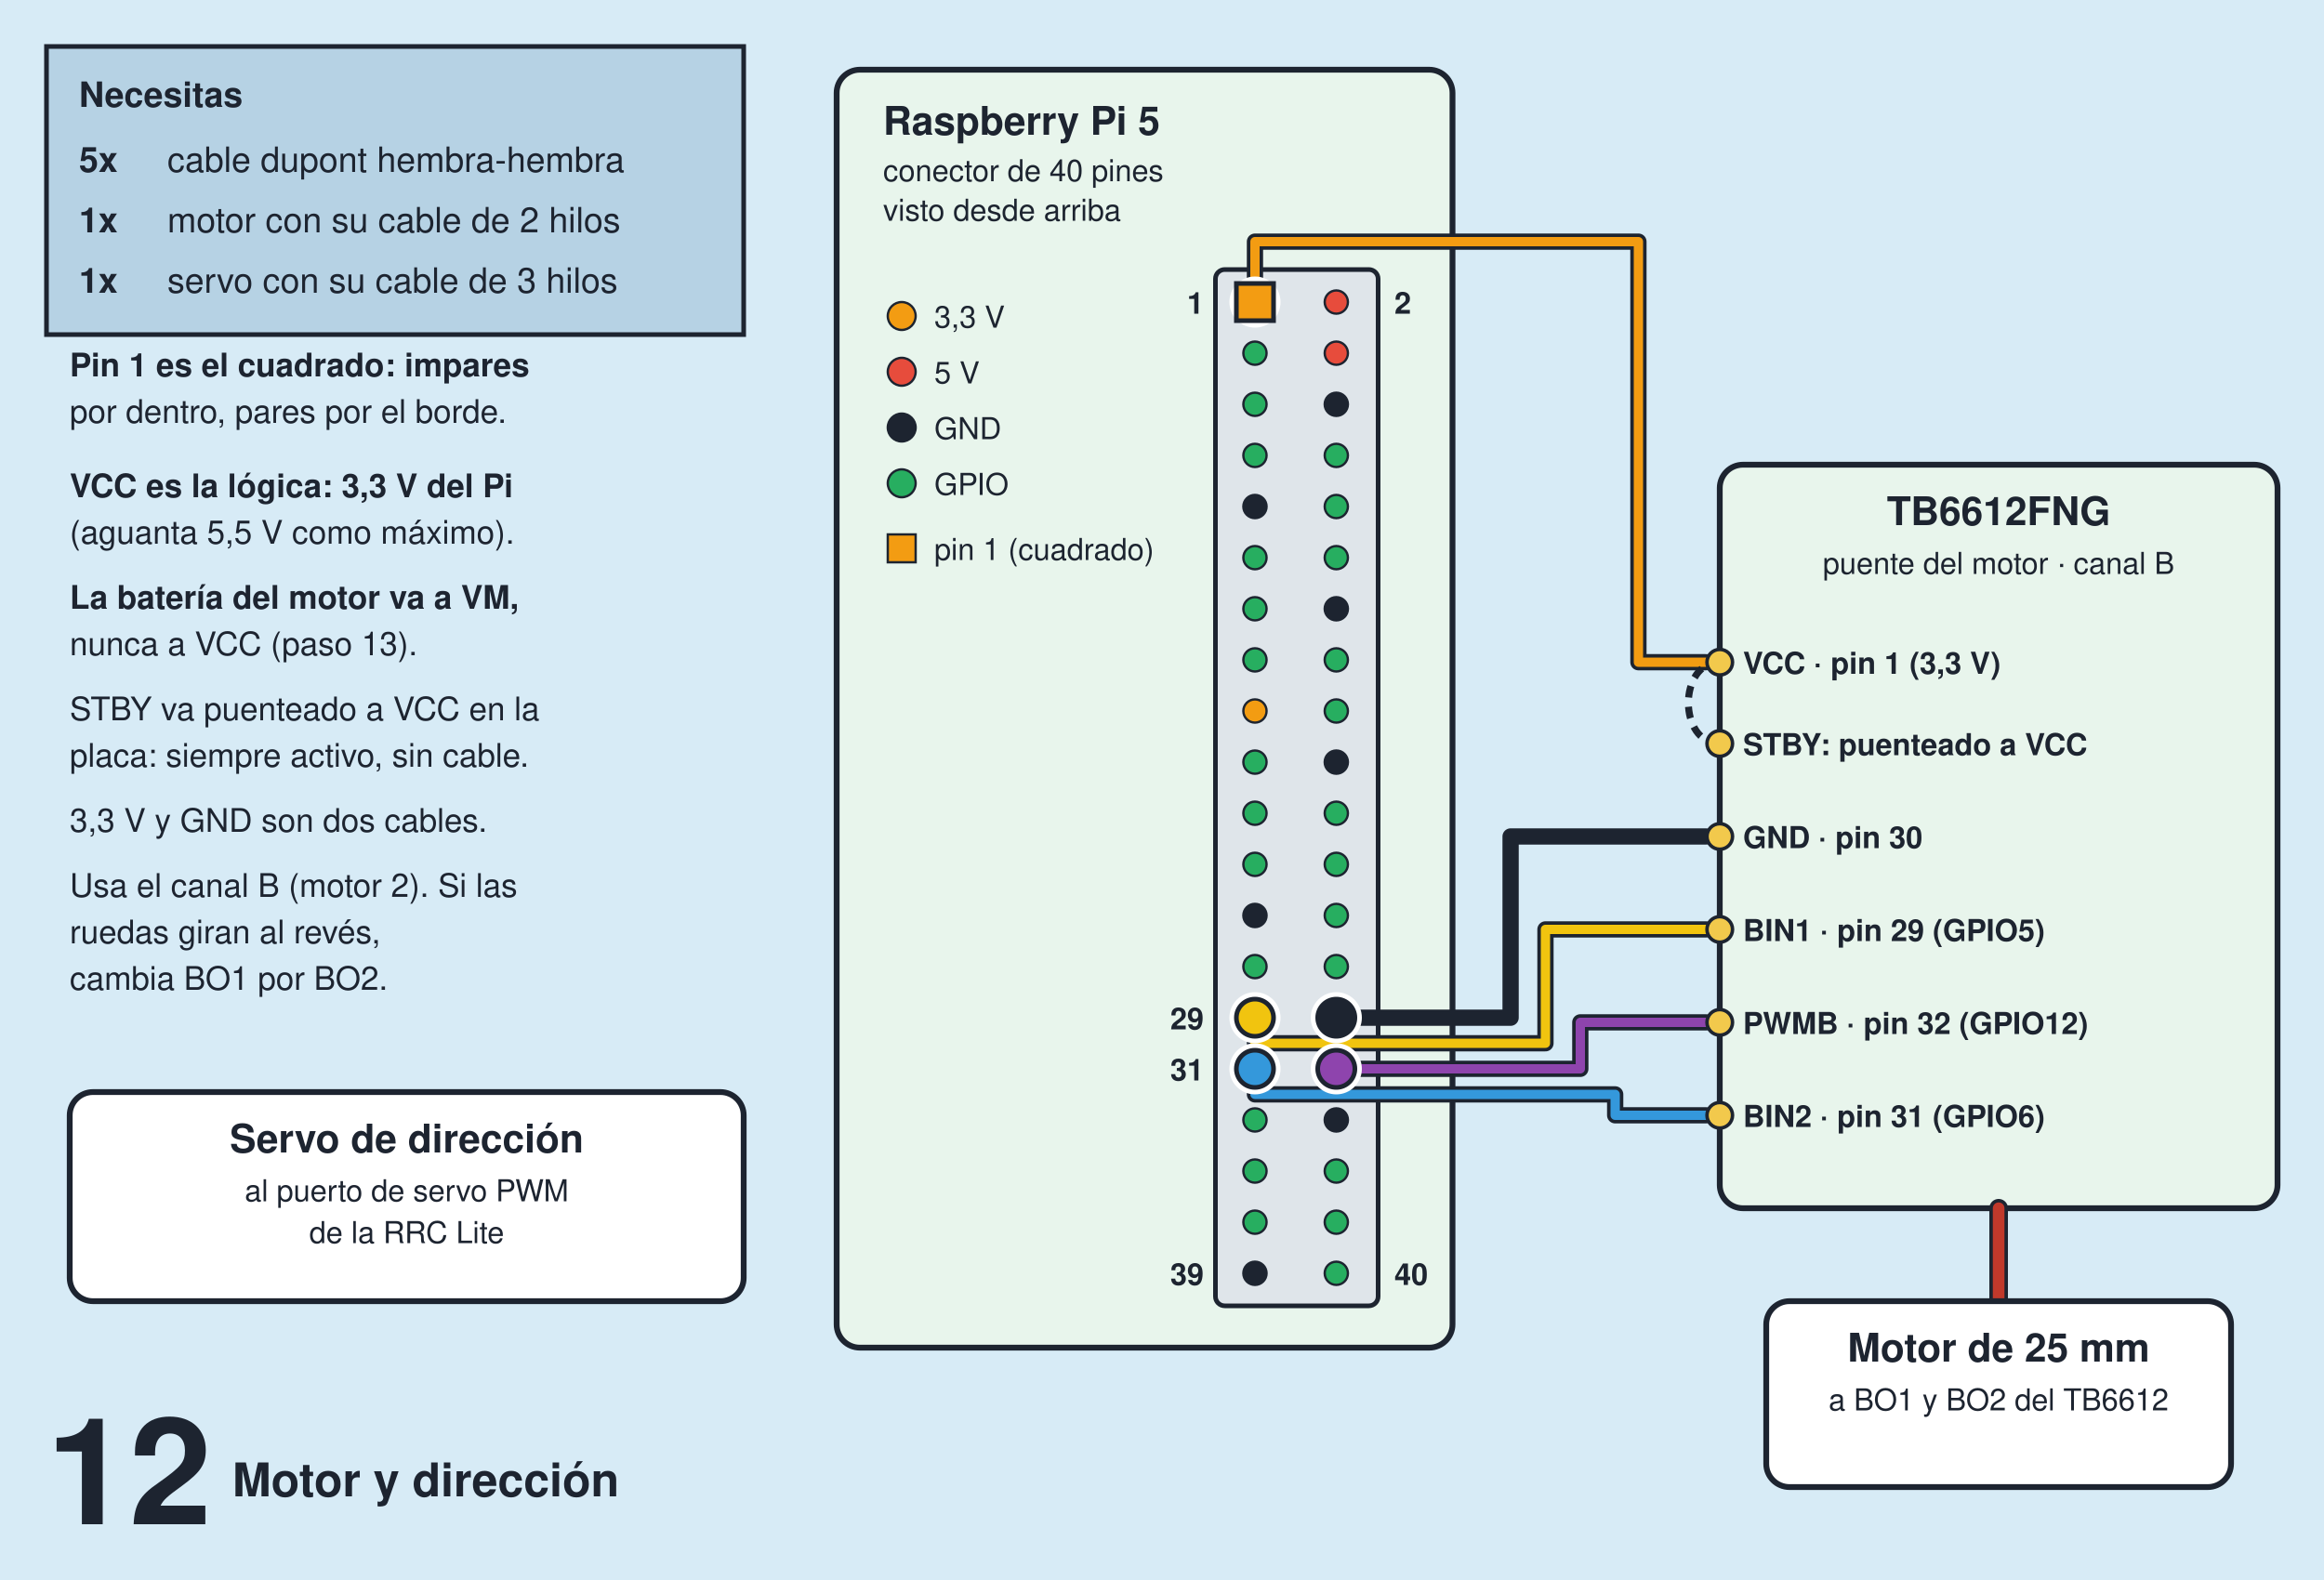
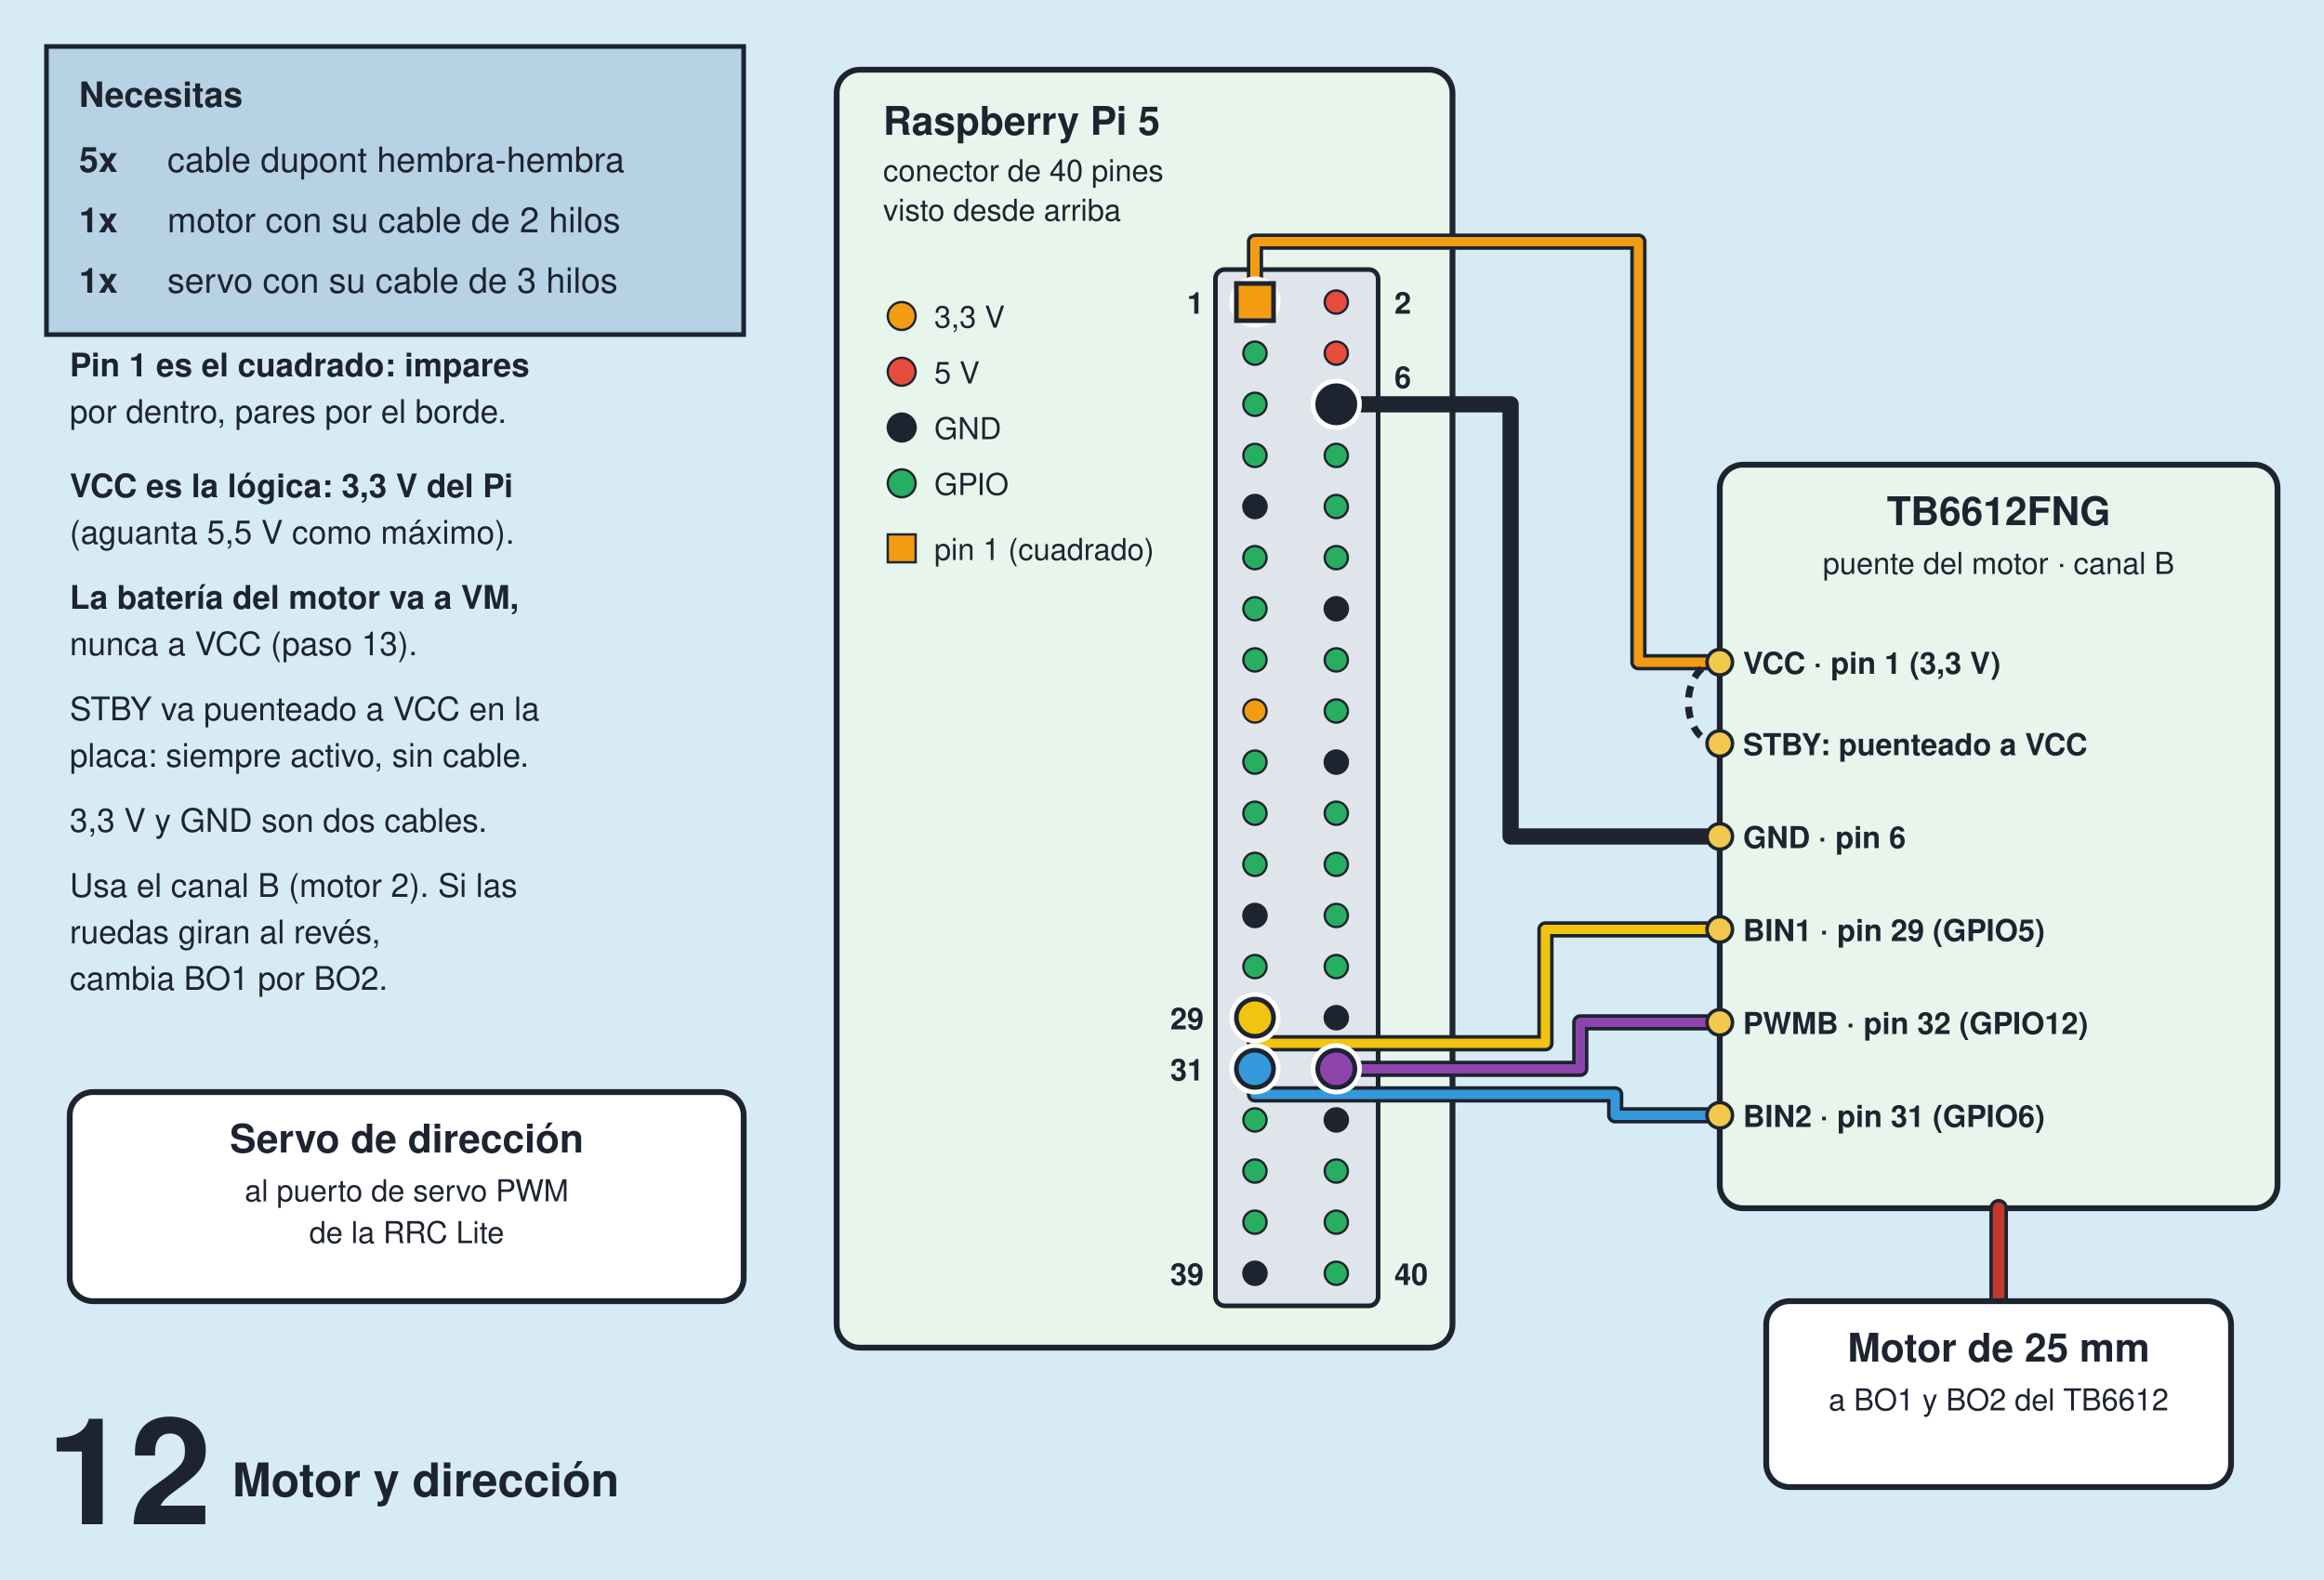
<svg xmlns="http://www.w3.org/2000/svg" viewBox="0 0 1000 680" width="1000" height="680" role="img" aria-label="Motor y dirección">
  <rect width="1000" height="680" fill="#d7ebf6" />
  <text x="20" y="656" font-family="Helvetica, Arial, sans-serif" font-size="64" font-weight="bold" text-anchor="start" fill="#1d2430">12</text>
  <text x="100" y="644" font-family="Helvetica, Arial, sans-serif" font-size="20" font-weight="bold" text-anchor="start" fill="#1d2430">Motor y dirección</text>
  <rect x="20" y="20" width="300" height="124" fill="#b6d2e4" stroke="#1d2430" stroke-width="2" />
  <text x="34" y="46" font-family="Helvetica, Arial, sans-serif" font-size="15" font-weight="bold" text-anchor="start" fill="#1d2430">Necesitas</text>
  <text x="34" y="74" font-family="Helvetica, Arial, sans-serif" font-size="15" font-weight="bold" text-anchor="start" fill="#1d2430">5x</text>
  <text x="72" y="74" font-family="Helvetica, Arial, sans-serif" font-size="15" font-weight="normal" text-anchor="start" fill="#1d2430">cable dupont hembra-hembra</text>
  <text x="34" y="100" font-family="Helvetica, Arial, sans-serif" font-size="15" font-weight="bold" text-anchor="start" fill="#1d2430">1x</text>
  <text x="72" y="100" font-family="Helvetica, Arial, sans-serif" font-size="15" font-weight="normal" text-anchor="start" fill="#1d2430">motor con su cable de 2 hilos</text>
  <text x="34" y="126" font-family="Helvetica, Arial, sans-serif" font-size="15" font-weight="bold" text-anchor="start" fill="#1d2430">1x</text>
  <text x="72" y="126" font-family="Helvetica, Arial, sans-serif" font-size="15" font-weight="normal" text-anchor="start" fill="#1d2430">servo con su cable de 3 hilos</text>
  <rect x="360" y="30" width="265" height="550" rx="10" fill="#e8f5ec" stroke="#1d2430" stroke-width="2.5" />
  <text x="380" y="58" font-family="Helvetica, Arial, sans-serif" font-size="17" font-weight="bold" text-anchor="start" fill="#1d2430">Raspberry Pi 5</text>
  <text x="380" y="78" font-family="Helvetica, Arial, sans-serif" font-size="13" font-weight="normal" text-anchor="start" fill="#1d2430">conector de 40 pines</text>
  <text x="380" y="95" font-family="Helvetica, Arial, sans-serif" font-size="13" font-weight="normal" text-anchor="start" fill="#1d2430">visto desde arriba</text>
  <circle cx="388" cy="136" r="6" fill="#f39c12" stroke="#1d2430" stroke-width="1" />
  <text x="402" y="141" font-family="Helvetica, Arial, sans-serif" font-size="13" font-weight="normal" text-anchor="start" fill="#1d2430">3,3 V</text>
  <circle cx="388" cy="160" r="6" fill="#e74c3c" stroke="#1d2430" stroke-width="1" />
  <text x="402" y="165" font-family="Helvetica, Arial, sans-serif" font-size="13" font-weight="normal" text-anchor="start" fill="#1d2430">5 V</text>
  <circle cx="388" cy="184" r="6" fill="#1d2430" stroke="#1d2430" stroke-width="1" />
  <text x="402" y="189" font-family="Helvetica, Arial, sans-serif" font-size="13" font-weight="normal" text-anchor="start" fill="#1d2430">GND</text>
  <circle cx="388" cy="208" r="6" fill="#27ae60" stroke="#1d2430" stroke-width="1" />
  <text x="402" y="213" font-family="Helvetica, Arial, sans-serif" font-size="13" font-weight="normal" text-anchor="start" fill="#1d2430">GPIO</text>
  <rect x="382" y="230" width="12" height="12" fill="#f39c12" stroke="#1d2430" stroke-width="1" />
  <text x="402" y="241" font-family="Helvetica, Arial, sans-serif" font-size="13" font-weight="normal" text-anchor="start" fill="#1d2430">pin 1 (cuadrado)</text>
  <rect x="523" y="116" width="70" height="446" rx="4" fill="#dfe5ea" stroke="#1d2430" stroke-width="2" />
  <circle cx="575" cy="130" r="5" fill="#e74c3c" stroke="#1d2430" stroke-width="1" />
  <circle cx="540" cy="152" r="5" fill="#27ae60" stroke="#1d2430" stroke-width="1" />
  <circle cx="575" cy="152" r="5" fill="#e74c3c" stroke="#1d2430" stroke-width="1" />
  <circle cx="540" cy="174" r="5" fill="#27ae60" stroke="#1d2430" stroke-width="1" />
-   <circle cx="575" cy="174" r="5" fill="#1d2430" stroke="#1d2430" stroke-width="1" />
  <circle cx="540" cy="196" r="5" fill="#27ae60" stroke="#1d2430" stroke-width="1" />
  <circle cx="575" cy="196" r="5" fill="#27ae60" stroke="#1d2430" stroke-width="1" />
  <circle cx="540" cy="218" r="5" fill="#1d2430" stroke="#1d2430" stroke-width="1" />
  <circle cx="575" cy="218" r="5" fill="#27ae60" stroke="#1d2430" stroke-width="1" />
  <circle cx="540" cy="240" r="5" fill="#27ae60" stroke="#1d2430" stroke-width="1" />
  <circle cx="575" cy="240" r="5" fill="#27ae60" stroke="#1d2430" stroke-width="1" />
  <circle cx="540" cy="262" r="5" fill="#27ae60" stroke="#1d2430" stroke-width="1" />
  <circle cx="575" cy="262" r="5" fill="#1d2430" stroke="#1d2430" stroke-width="1" />
  <circle cx="540" cy="284" r="5" fill="#27ae60" stroke="#1d2430" stroke-width="1" />
  <circle cx="575" cy="284" r="5" fill="#27ae60" stroke="#1d2430" stroke-width="1" />
  <circle cx="540" cy="306" r="5" fill="#f39c12" stroke="#1d2430" stroke-width="1" />
  <circle cx="575" cy="306" r="5" fill="#27ae60" stroke="#1d2430" stroke-width="1" />
  <circle cx="540" cy="328" r="5" fill="#27ae60" stroke="#1d2430" stroke-width="1" />
  <circle cx="575" cy="328" r="5" fill="#1d2430" stroke="#1d2430" stroke-width="1" />
  <circle cx="540" cy="350" r="5" fill="#27ae60" stroke="#1d2430" stroke-width="1" />
  <circle cx="575" cy="350" r="5" fill="#27ae60" stroke="#1d2430" stroke-width="1" />
  <circle cx="540" cy="372" r="5" fill="#27ae60" stroke="#1d2430" stroke-width="1" />
  <circle cx="575" cy="372" r="5" fill="#27ae60" stroke="#1d2430" stroke-width="1" />
  <circle cx="540" cy="394" r="5" fill="#1d2430" stroke="#1d2430" stroke-width="1" />
  <circle cx="575" cy="394" r="5" fill="#27ae60" stroke="#1d2430" stroke-width="1" />
  <circle cx="540" cy="416" r="5" fill="#27ae60" stroke="#1d2430" stroke-width="1" />
  <circle cx="575" cy="416" r="5" fill="#27ae60" stroke="#1d2430" stroke-width="1" />
+   <circle cx="575" cy="438" r="5" fill="#1d2430" stroke="#1d2430" stroke-width="1" />
  <circle cx="540" cy="482" r="5" fill="#27ae60" stroke="#1d2430" stroke-width="1" />
  <circle cx="575" cy="482" r="5" fill="#1d2430" stroke="#1d2430" stroke-width="1" />
  <circle cx="540" cy="504" r="5" fill="#27ae60" stroke="#1d2430" stroke-width="1" />
  <circle cx="575" cy="504" r="5" fill="#27ae60" stroke="#1d2430" stroke-width="1" />
  <circle cx="540" cy="526" r="5" fill="#27ae60" stroke="#1d2430" stroke-width="1" />
  <circle cx="575" cy="526" r="5" fill="#27ae60" stroke="#1d2430" stroke-width="1" />
  <circle cx="540" cy="548" r="5" fill="#1d2430" stroke="#1d2430" stroke-width="1" />
  <circle cx="575" cy="548" r="5" fill="#27ae60" stroke="#1d2430" stroke-width="1" />
  <text x="518" y="135" font-family="Helvetica, Arial, sans-serif" font-size="13" font-weight="bold" text-anchor="end" fill="#1d2430">1</text>
  <text x="600" y="135" font-family="Helvetica, Arial, sans-serif" font-size="13" font-weight="bold" text-anchor="start" fill="#1d2430">2</text>
+   <text x="600" y="167" font-family="Helvetica, Arial, sans-serif" font-size="13" font-weight="bold" text-anchor="start" fill="#1d2430">6</text>
  <text x="518" y="443" font-family="Helvetica, Arial, sans-serif" font-size="13" font-weight="bold" text-anchor="end" fill="#1d2430">29</text>
  <text x="518" y="465" font-family="Helvetica, Arial, sans-serif" font-size="13" font-weight="bold" text-anchor="end" fill="#1d2430">31</text>
  <text x="518" y="553" font-family="Helvetica, Arial, sans-serif" font-size="13" font-weight="bold" text-anchor="end" fill="#1d2430">39</text>
  <text x="600" y="553" font-family="Helvetica, Arial, sans-serif" font-size="13" font-weight="bold" text-anchor="start" fill="#1d2430">40</text>
  <rect x="740" y="200" width="240" height="320" rx="10" fill="#e8f5ec" stroke="#1d2430" stroke-width="2.5" />
  <text x="860.0" y="226" font-family="Helvetica, Arial, sans-serif" font-size="17" font-weight="bold" text-anchor="middle" fill="#1d2430">TB6612FNG</text>
  <text x="860.0" y="247" font-family="Helvetica, Arial, sans-serif" font-size="13" font-weight="normal" text-anchor="middle" fill="#1d2430">puente del motor · canal B</text>
  <path d="M 540 130 L 540 104 L 705 104 L 705 285 L 734 285" fill="none" stroke="#1d2430" stroke-width="7" stroke-linejoin="round" stroke-linecap="round" />
  <path d="M 540 130 L 540 104 L 705 104 L 705 285 L 734 285" fill="none" stroke="#f39c12" stroke-width="4" stroke-linejoin="round" stroke-linecap="round" />
-   <path d="M 575 438 L 650 438 L 650 360 L 734 360" fill="none" stroke="#1d2430" stroke-width="7" stroke-linejoin="round" stroke-linecap="round" />
-   <path d="M 575 438 L 650 438 L 650 360 L 734 360" fill="none" stroke="#1d2430" stroke-width="4" stroke-linejoin="round" stroke-linecap="round" />
+   <path d="M 575 174 L 650 174 L 650 360 L 734 360" fill="none" stroke="#1d2430" stroke-width="7" stroke-linejoin="round" stroke-linecap="round" />
+   <path d="M 575 174 L 650 174 L 650 360 L 734 360" fill="none" stroke="#1d2430" stroke-width="4" stroke-linejoin="round" stroke-linecap="round" />
  <path d="M 540 438 L 540 449 L 665 449 L 665 400 L 734 400" fill="none" stroke="#1d2430" stroke-width="7" stroke-linejoin="round" stroke-linecap="round" />
  <path d="M 540 438 L 540 449 L 665 449 L 665 400 L 734 400" fill="none" stroke="#f1c40f" stroke-width="4" stroke-linejoin="round" stroke-linecap="round" />
  <path d="M 575 460 L 680 460 L 680 440 L 734 440" fill="none" stroke="#1d2430" stroke-width="7" stroke-linejoin="round" stroke-linecap="round" />
  <path d="M 575 460 L 680 460 L 680 440 L 734 440" fill="none" stroke="#8e44ad" stroke-width="4" stroke-linejoin="round" stroke-linecap="round" />
  <path d="M 540 460 L 540 471 L 695 471 L 695 480 L 734 480" fill="none" stroke="#1d2430" stroke-width="7" stroke-linejoin="round" stroke-linecap="round" />
  <path d="M 540 460 L 540 471 L 695 471 L 695 480 L 734 480" fill="none" stroke="#3498db" stroke-width="4" stroke-linejoin="round" stroke-linecap="round" />
  <path d="M 740 320 C 722 320, 722 285, 740 285" fill="none" stroke="#1d2430" stroke-width="3" stroke-dasharray="5 4" />
  <circle cx="740" cy="285" r="5.5" fill="#f2c94c" stroke="#1d2430" stroke-width="1.5" />
  <text x="750" y="290" font-family="Helvetica, Arial, sans-serif" font-size="13" font-weight="bold" text-anchor="start" fill="#1d2430">VCC · pin 1 (3,3 V)</text>
  <circle cx="740" cy="320" r="5.5" fill="#f2c94c" stroke="#1d2430" stroke-width="1.5" />
  <text x="750" y="325" font-family="Helvetica, Arial, sans-serif" font-size="13" font-weight="bold" text-anchor="start" fill="#1d2430">STBY: puenteado a VCC</text>
  <circle cx="740" cy="360" r="5.5" fill="#f2c94c" stroke="#1d2430" stroke-width="1.5" />
-   <text x="750" y="365" font-family="Helvetica, Arial, sans-serif" font-size="13" font-weight="bold" text-anchor="start" fill="#1d2430">GND · pin 30</text>
+   <text x="750" y="365" font-family="Helvetica, Arial, sans-serif" font-size="13" font-weight="bold" text-anchor="start" fill="#1d2430">GND · pin 6</text>
  <circle cx="740" cy="400" r="5.5" fill="#f2c94c" stroke="#1d2430" stroke-width="1.5" />
  <text x="750" y="405" font-family="Helvetica, Arial, sans-serif" font-size="13" font-weight="bold" text-anchor="start" fill="#1d2430">BIN1 · pin 29 (GPIO5)</text>
  <circle cx="740" cy="440" r="5.5" fill="#f2c94c" stroke="#1d2430" stroke-width="1.5" />
  <text x="750" y="445" font-family="Helvetica, Arial, sans-serif" font-size="13" font-weight="bold" text-anchor="start" fill="#1d2430">PWMB · pin 32 (GPIO12)</text>
  <circle cx="740" cy="480" r="5.5" fill="#f2c94c" stroke="#1d2430" stroke-width="1.5" />
  <text x="750" y="485" font-family="Helvetica, Arial, sans-serif" font-size="13" font-weight="bold" text-anchor="start" fill="#1d2430">BIN2 · pin 31 (GPIO6)</text>
  <circle cx="540" cy="130" r="11" fill="#ffffff" stroke="none" />
  <rect x="532" y="122" width="16" height="16" fill="#f39c12" stroke="#1d2430" stroke-width="2" />
-   <circle cx="575" cy="438" r="11" fill="#ffffff" stroke="none" />
-   <circle cx="575" cy="438" r="8" fill="#1d2430" stroke="#1d2430" stroke-width="2" />
+   <circle cx="575" cy="174" r="11" fill="#ffffff" stroke="none" />
+   <circle cx="575" cy="174" r="8" fill="#1d2430" stroke="#1d2430" stroke-width="2" />
  <circle cx="540" cy="438" r="11" fill="#ffffff" stroke="none" />
  <circle cx="540" cy="438" r="8" fill="#f1c40f" stroke="#1d2430" stroke-width="2" />
  <circle cx="575" cy="460" r="11" fill="#ffffff" stroke="none" />
  <circle cx="575" cy="460" r="8" fill="#8e44ad" stroke="#1d2430" stroke-width="2" />
  <circle cx="540" cy="460" r="11" fill="#ffffff" stroke="none" />
  <circle cx="540" cy="460" r="8" fill="#3498db" stroke="#1d2430" stroke-width="2" />
  <path d="M 860 520 L 860 560" fill="none" stroke="#1d2430" stroke-width="8" stroke-linejoin="round" stroke-linecap="round" />
  <path d="M 860 520 L 860 560" fill="none" stroke="#c0392b" stroke-width="5" stroke-linejoin="round" stroke-linecap="round" />
  <rect x="760" y="560" width="200" height="80" rx="10" fill="#ffffff" stroke="#1d2430" stroke-width="2.5" />
  <text x="860.0" y="586" font-family="Helvetica, Arial, sans-serif" font-size="17" font-weight="bold" text-anchor="middle" fill="#1d2430">Motor de 25 mm</text>
  <text x="860.0" y="607" font-family="Helvetica, Arial, sans-serif" font-size="13" font-weight="normal" text-anchor="middle" fill="#1d2430">a BO1 y BO2 del TB6612</text>
  <rect x="30" y="470" width="290" height="90" rx="10" fill="#ffffff" stroke="#1d2430" stroke-width="2.5" />
  <text x="175.0" y="496" font-family="Helvetica, Arial, sans-serif" font-size="17" font-weight="bold" text-anchor="middle" fill="#1d2430">Servo de dirección</text>
  <text x="175.0" y="517" font-family="Helvetica, Arial, sans-serif" font-size="13" font-weight="normal" text-anchor="middle" fill="#1d2430">al puerto de servo PWM</text>
  <text x="175.0" y="535" font-family="Helvetica, Arial, sans-serif" font-size="13" font-weight="normal" text-anchor="middle" fill="#1d2430">de la RRC Lite</text>
  <text x="30" y="162" font-family="Helvetica, Arial, sans-serif" font-size="14" font-weight="bold" text-anchor="start" fill="#1d2430">Pin 1 es el cuadrado: impares</text>
  <text x="30" y="182" font-family="Helvetica, Arial, sans-serif" font-size="14" font-weight="normal" text-anchor="start" fill="#1d2430">por dentro, pares por el borde.</text>
  <text x="30" y="214" font-family="Helvetica, Arial, sans-serif" font-size="14" font-weight="bold" text-anchor="start" fill="#1d2430">VCC es la lógica: 3,3 V del Pi</text>
  <text x="30" y="234" font-family="Helvetica, Arial, sans-serif" font-size="14" font-weight="normal" text-anchor="start" fill="#1d2430">(aguanta 5,5 V como máximo).</text>
  <text x="30" y="262" font-family="Helvetica, Arial, sans-serif" font-size="14" font-weight="bold" text-anchor="start" fill="#1d2430">La batería del motor va a VM,</text>
  <text x="30" y="282" font-family="Helvetica, Arial, sans-serif" font-size="14" font-weight="normal" text-anchor="start" fill="#1d2430">nunca a VCC (paso 13).</text>
  <text x="30" y="310" font-family="Helvetica, Arial, sans-serif" font-size="14" font-weight="normal" text-anchor="start" fill="#1d2430">STBY va puenteado a VCC en la</text>
  <text x="30" y="330" font-family="Helvetica, Arial, sans-serif" font-size="14" font-weight="normal" text-anchor="start" fill="#1d2430">placa: siempre activo, sin cable.</text>
  <text x="30" y="358" font-family="Helvetica, Arial, sans-serif" font-size="14" font-weight="normal" text-anchor="start" fill="#1d2430">3,3 V y GND son dos cables.</text>
  <text x="30" y="386" font-family="Helvetica, Arial, sans-serif" font-size="14" font-weight="normal" text-anchor="start" fill="#1d2430">Usa el canal B (motor 2). Si las</text>
  <text x="30" y="406" font-family="Helvetica, Arial, sans-serif" font-size="14" font-weight="normal" text-anchor="start" fill="#1d2430">ruedas giran al revés,</text>
  <text x="30" y="426" font-family="Helvetica, Arial, sans-serif" font-size="14" font-weight="normal" text-anchor="start" fill="#1d2430">cambia BO1 por BO2.</text>
</svg>
